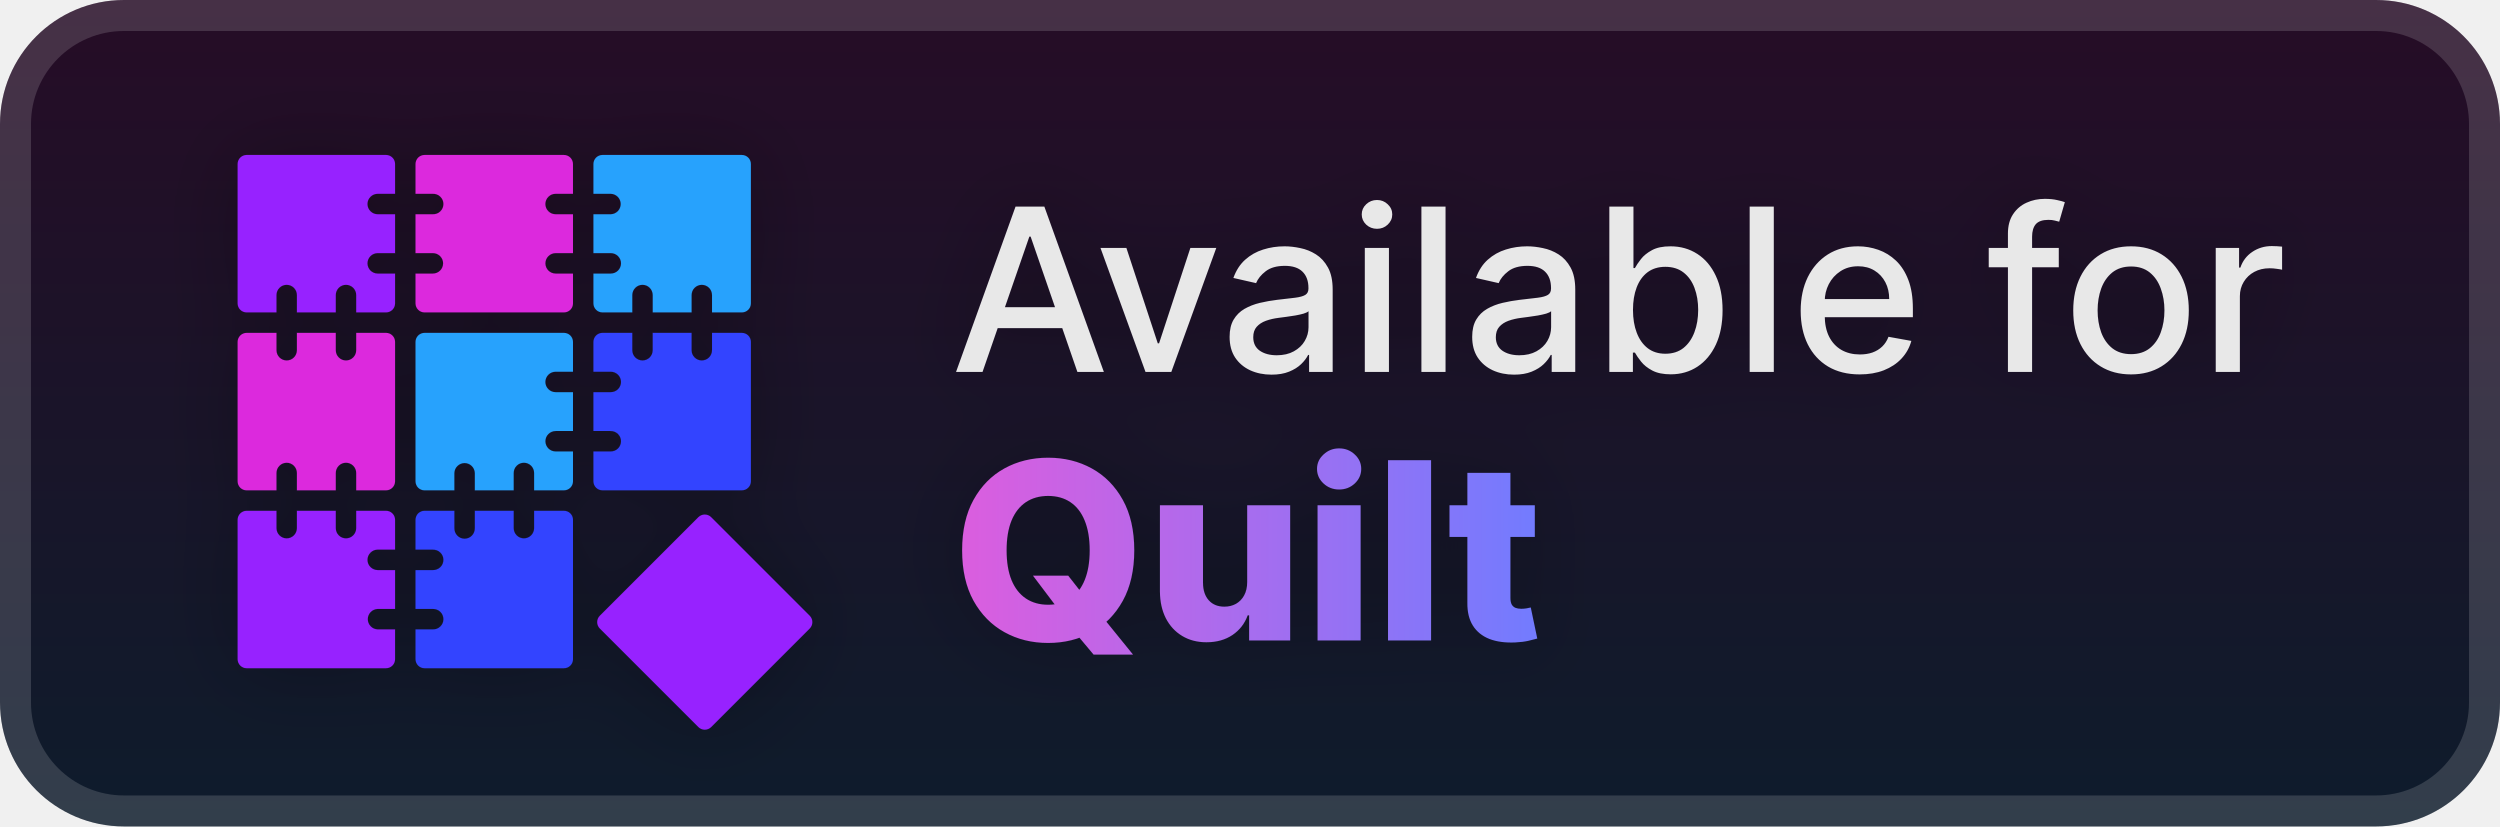
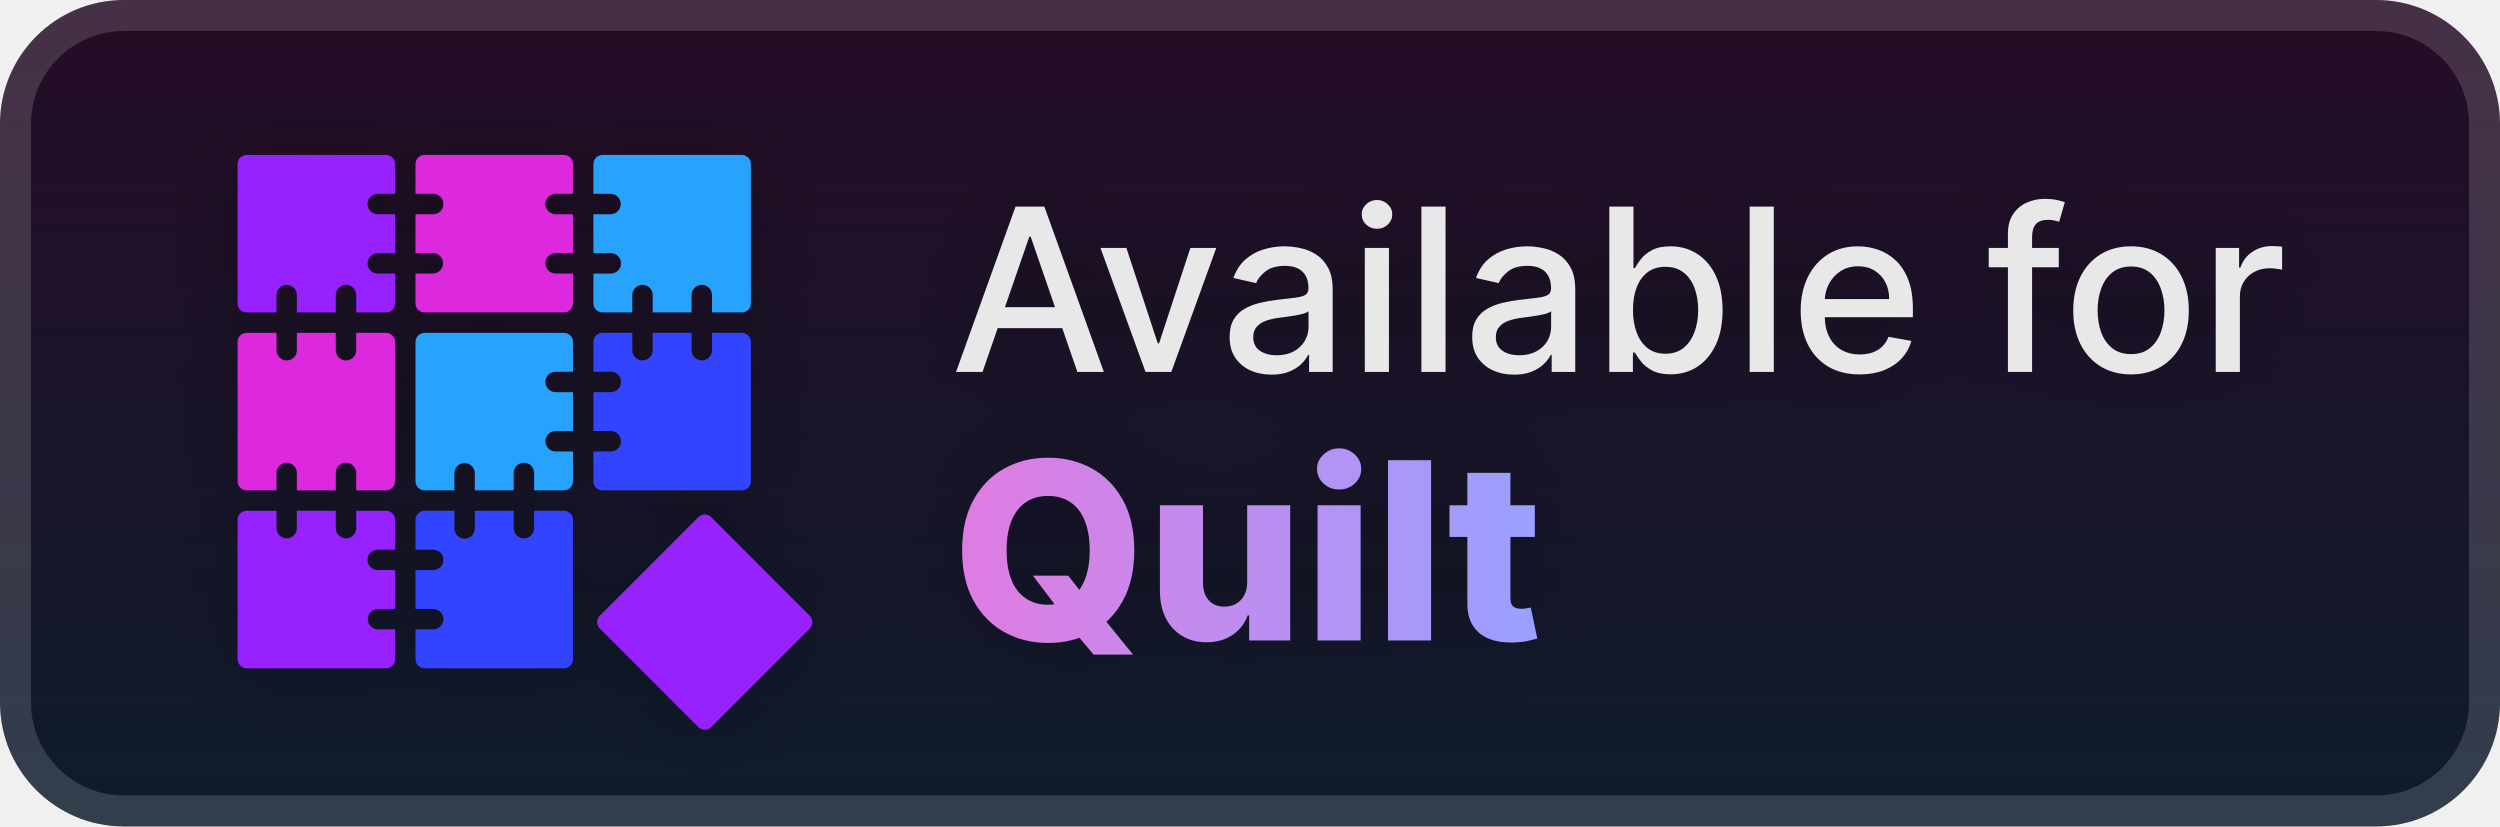
<svg xmlns="http://www.w3.org/2000/svg" width="121" height="40" viewBox="0 0 121 40" fill="none">
  <g clip-path="url(#clip0_5_4906)">
-     <rect y="-6.10352e-05" width="121" height="40" rx="6" fill="url(#paint0_linear_5_4906)" />
+     <rect y="-0" width="121" height="40" rx="6" fill="url(#paint0_linear_5_4906)" />
    <g filter="url(#filter0_d_5_4906)">
-       <path d="M17.785 9.875C17.785 10.007 17.837 10.132 17.93 10.225C18.023 10.318 18.149 10.37 18.28 10.37H19.121V12.251H18.28C18.149 12.251 18.023 12.303 17.93 12.396C17.837 12.489 17.785 12.614 17.785 12.746C17.785 12.877 17.837 13.003 17.93 13.096C18.023 13.188 18.149 13.241 18.28 13.241H19.121V14.683C19.121 14.799 19.075 14.911 18.993 14.993C18.911 15.075 18.799 15.121 18.683 15.121H17.241V14.28C17.241 14.149 17.188 14.023 17.096 13.93C17.003 13.837 16.877 13.785 16.746 13.785C16.614 13.785 16.489 13.837 16.396 13.93C16.303 14.023 16.251 14.149 16.251 14.28V15.121H14.37V14.28C14.37 14.149 14.318 14.023 14.225 13.93C14.133 13.837 14.007 13.785 13.876 13.785C13.744 13.785 13.618 13.837 13.526 13.93C13.433 14.023 13.381 14.149 13.381 14.28V15.121H11.938C11.822 15.121 11.711 15.075 11.629 14.993C11.546 14.911 11.5 14.799 11.5 14.683V7.938C11.5 7.822 11.546 7.711 11.628 7.628C11.711 7.546 11.822 7.5 11.938 7.5H18.683C18.74 7.5 18.797 7.511 18.851 7.533C18.904 7.555 18.952 7.587 18.993 7.628C19.034 7.669 19.066 7.717 19.088 7.77C19.11 7.824 19.121 7.881 19.121 7.938V9.38H18.28C18.148 9.38 18.023 9.433 17.93 9.525C17.837 9.618 17.785 9.744 17.785 9.875V9.875Z" fill="#9722FF" />
-       <path d="M26.395 9.875C26.395 10.007 26.447 10.133 26.54 10.225C26.633 10.318 26.758 10.37 26.89 10.37H27.733V12.251H26.892C26.761 12.251 26.635 12.303 26.542 12.396C26.449 12.489 26.397 12.614 26.397 12.746C26.397 12.877 26.449 13.003 26.542 13.096C26.635 13.188 26.761 13.241 26.892 13.241H27.733V14.683C27.733 14.799 27.687 14.911 27.605 14.993C27.523 15.075 27.411 15.121 27.295 15.121H20.55C20.433 15.121 20.322 15.075 20.24 14.993C20.157 14.911 20.111 14.799 20.111 14.683V13.241H20.952C21.083 13.241 21.209 13.188 21.302 13.096C21.395 13.003 21.447 12.877 21.447 12.746C21.447 12.614 21.395 12.489 21.302 12.396C21.209 12.303 21.083 12.251 20.952 12.251H20.111V10.37H20.952C21.018 10.372 21.084 10.361 21.146 10.337C21.208 10.313 21.265 10.277 21.312 10.231C21.36 10.185 21.398 10.129 21.424 10.068C21.45 10.007 21.463 9.942 21.463 9.875C21.463 9.809 21.45 9.743 21.424 9.682C21.398 9.621 21.36 9.566 21.312 9.52C21.265 9.473 21.208 9.437 21.146 9.413C21.084 9.389 21.018 9.378 20.952 9.38H20.111V7.938C20.111 7.881 20.122 7.824 20.145 7.77C20.166 7.717 20.199 7.669 20.239 7.628C20.28 7.587 20.329 7.555 20.382 7.533C20.435 7.511 20.492 7.5 20.55 7.5H27.294C27.41 7.5 27.522 7.546 27.604 7.628C27.686 7.711 27.732 7.822 27.732 7.938V9.38H26.891C26.826 9.38 26.761 9.393 26.701 9.417C26.641 9.442 26.586 9.479 26.54 9.525C26.494 9.571 26.457 9.625 26.433 9.686C26.408 9.746 26.395 9.81 26.395 9.875V9.875Z" fill="#DC29DD" />
-       <path d="M36.343 7.938V14.683C36.343 14.799 36.297 14.911 36.215 14.993C36.133 15.075 36.021 15.121 35.905 15.121H34.462V14.28C34.462 14.149 34.41 14.023 34.318 13.93C34.225 13.837 34.099 13.785 33.968 13.785C33.837 13.785 33.711 13.837 33.618 13.93C33.525 14.023 33.473 14.149 33.473 14.28V15.121H31.592V14.28C31.592 14.149 31.54 14.023 31.447 13.93C31.355 13.837 31.229 13.785 31.098 13.785C30.966 13.785 30.84 13.837 30.748 13.93C30.655 14.023 30.603 14.149 30.603 14.28V15.121H29.16C29.044 15.121 28.933 15.075 28.851 14.993C28.768 14.911 28.722 14.799 28.722 14.683V13.241H29.563C29.695 13.241 29.82 13.188 29.913 13.096C30.006 13.003 30.058 12.877 30.058 12.746C30.058 12.614 30.006 12.489 29.913 12.396C29.82 12.303 29.695 12.251 29.563 12.251H28.722V10.37H29.563C29.692 10.366 29.814 10.312 29.904 10.22C29.993 10.127 30.043 10.004 30.043 9.875C30.043 9.746 29.993 9.623 29.904 9.53C29.814 9.438 29.692 9.384 29.563 9.38H28.722V7.938C28.722 7.822 28.768 7.711 28.85 7.628C28.933 7.546 29.044 7.5 29.16 7.5H35.905C35.962 7.5 36.02 7.511 36.073 7.533C36.126 7.555 36.174 7.587 36.215 7.628C36.256 7.669 36.288 7.717 36.31 7.77C36.332 7.824 36.343 7.881 36.343 7.938Z" fill="#27A2FD" />
-       <path d="M19.121 16.549V23.294C19.121 23.351 19.11 23.408 19.088 23.462C19.066 23.515 19.034 23.563 18.993 23.604C18.952 23.645 18.904 23.677 18.851 23.699C18.797 23.721 18.74 23.732 18.683 23.732H17.241V22.891C17.241 22.759 17.188 22.634 17.096 22.541C17.003 22.448 16.877 22.396 16.746 22.396C16.614 22.396 16.489 22.448 16.396 22.541C16.303 22.634 16.251 22.759 16.251 22.891V23.733H14.37V22.892C14.37 22.761 14.318 22.635 14.225 22.542C14.133 22.449 14.007 22.397 13.876 22.397C13.744 22.397 13.618 22.449 13.526 22.542C13.433 22.635 13.381 22.761 13.381 22.892V23.733H11.938C11.822 23.733 11.711 23.687 11.628 23.605C11.546 23.523 11.5 23.411 11.5 23.295V16.549C11.5 16.433 11.546 16.322 11.629 16.239C11.711 16.157 11.822 16.111 11.938 16.111H13.381V16.952C13.381 17.084 13.433 17.209 13.526 17.302C13.618 17.395 13.744 17.447 13.876 17.447C14.007 17.447 14.133 17.395 14.225 17.302C14.318 17.209 14.37 17.084 14.37 16.952V16.111H16.251V16.952C16.251 17.084 16.303 17.209 16.396 17.302C16.489 17.395 16.614 17.447 16.746 17.447C16.877 17.447 17.003 17.395 17.096 17.302C17.188 17.209 17.241 17.084 17.241 16.952V16.111H18.683C18.74 16.111 18.797 16.122 18.851 16.144C18.904 16.166 18.952 16.198 18.993 16.239C19.034 16.28 19.066 16.328 19.088 16.381C19.11 16.435 19.121 16.492 19.121 16.549V16.549Z" fill="#DC29DD" />
-       <path d="M26.395 18.486C26.395 18.618 26.447 18.743 26.54 18.836C26.633 18.929 26.758 18.981 26.89 18.981H27.733V20.862H26.892C26.761 20.862 26.635 20.914 26.542 21.007C26.449 21.099 26.397 21.225 26.397 21.357C26.397 21.488 26.449 21.614 26.542 21.706C26.635 21.799 26.761 21.851 26.892 21.851H27.733V23.294C27.733 23.41 27.687 23.521 27.605 23.604C27.523 23.686 27.411 23.732 27.295 23.732H25.852V22.891C25.852 22.759 25.8 22.634 25.707 22.541C25.614 22.448 25.488 22.396 25.357 22.396C25.226 22.396 25.1 22.448 25.007 22.541C24.914 22.634 24.862 22.759 24.862 22.891V23.733H22.982V22.892C22.977 22.763 22.924 22.641 22.831 22.552C22.739 22.462 22.615 22.412 22.486 22.412C22.358 22.412 22.234 22.462 22.142 22.552C22.049 22.641 21.995 22.763 21.991 22.892V23.733H20.55C20.492 23.733 20.435 23.722 20.382 23.7C20.329 23.678 20.28 23.645 20.239 23.605C20.199 23.564 20.166 23.516 20.145 23.462C20.122 23.409 20.111 23.352 20.111 23.295V16.549C20.111 16.433 20.157 16.322 20.24 16.239C20.322 16.157 20.433 16.111 20.55 16.111H27.294C27.41 16.111 27.522 16.157 27.604 16.239C27.686 16.322 27.732 16.433 27.733 16.549V17.991H26.891C26.826 17.991 26.762 18.004 26.701 18.029C26.641 18.054 26.586 18.09 26.54 18.136C26.494 18.182 26.458 18.236 26.433 18.297C26.408 18.357 26.395 18.421 26.395 18.486V18.486Z" fill="#27A2FD" />
-       <path d="M36.343 16.549V23.294C36.343 23.351 36.332 23.408 36.31 23.462C36.288 23.515 36.256 23.563 36.215 23.604C36.174 23.645 36.126 23.677 36.073 23.699C36.02 23.721 35.962 23.732 35.905 23.732H29.16C29.044 23.732 28.933 23.686 28.85 23.604C28.768 23.521 28.722 23.41 28.722 23.294V21.851H29.563C29.695 21.851 29.82 21.799 29.913 21.706C30.006 21.614 30.058 21.488 30.058 21.357C30.058 21.225 30.006 21.099 29.913 21.007C29.82 20.914 29.695 20.862 29.563 20.862H28.722V18.981H29.563C29.695 18.981 29.82 18.929 29.913 18.836C30.006 18.743 30.058 18.618 30.058 18.486C30.058 18.355 30.006 18.229 29.913 18.137C29.82 18.044 29.695 17.991 29.563 17.991H28.722V16.549C28.722 16.433 28.768 16.322 28.851 16.239C28.933 16.157 29.044 16.111 29.16 16.111H30.602V16.952C30.602 17.084 30.654 17.209 30.747 17.302C30.84 17.395 30.965 17.447 31.097 17.447C31.228 17.447 31.354 17.395 31.446 17.302C31.539 17.209 31.591 17.084 31.591 16.952V16.111H33.472V16.952C33.472 17.084 33.524 17.209 33.617 17.302C33.71 17.395 33.836 17.447 33.967 17.447C34.098 17.447 34.224 17.395 34.317 17.302C34.41 17.209 34.462 17.084 34.462 16.952V16.111H35.904C35.962 16.111 36.019 16.122 36.072 16.144C36.125 16.166 36.174 16.198 36.215 16.239C36.255 16.28 36.288 16.328 36.31 16.381C36.332 16.434 36.343 16.492 36.343 16.549Z" fill="#3344FF" />
-       <path d="M17.785 27.098C17.785 27.229 17.837 27.355 17.93 27.447C18.023 27.54 18.149 27.592 18.28 27.593H19.121V29.473H18.28C18.151 29.477 18.029 29.531 17.94 29.623C17.85 29.715 17.8 29.839 17.8 29.968C17.8 30.096 17.85 30.22 17.94 30.312C18.029 30.405 18.151 30.459 18.28 30.463H19.121V31.905C19.121 32.021 19.075 32.133 18.993 32.215C18.911 32.297 18.799 32.343 18.683 32.343H11.938C11.822 32.343 11.711 32.297 11.629 32.215C11.546 32.133 11.5 32.021 11.5 31.905V25.161C11.5 25.044 11.546 24.933 11.628 24.851C11.711 24.768 11.822 24.722 11.938 24.722H13.381V25.563C13.381 25.694 13.433 25.82 13.526 25.913C13.618 26.006 13.744 26.058 13.876 26.058C14.007 26.058 14.133 26.006 14.225 25.913C14.318 25.82 14.37 25.694 14.37 25.563V24.722H16.251V25.563C16.251 25.694 16.303 25.82 16.396 25.913C16.489 26.006 16.614 26.058 16.746 26.058C16.877 26.058 17.003 26.006 17.096 25.913C17.188 25.82 17.241 25.694 17.241 25.563V24.722H18.683C18.74 24.722 18.797 24.733 18.851 24.755C18.904 24.777 18.952 24.81 18.993 24.85C19.034 24.891 19.066 24.939 19.088 24.993C19.11 25.046 19.121 25.103 19.121 25.161V26.601H18.28C18.215 26.602 18.15 26.614 18.09 26.639C18.03 26.664 17.976 26.701 17.93 26.747C17.884 26.793 17.847 26.848 17.822 26.908C17.798 26.968 17.785 27.033 17.785 27.098Z" fill="#9722FF" />
-       <path d="M27.733 25.161V31.905C27.733 32.021 27.687 32.133 27.605 32.215C27.523 32.297 27.411 32.343 27.295 32.343H20.55C20.433 32.343 20.322 32.297 20.24 32.215C20.157 32.133 20.111 32.021 20.111 31.905V30.463H20.952C21.018 30.465 21.084 30.453 21.146 30.43C21.208 30.406 21.265 30.369 21.312 30.323C21.36 30.277 21.398 30.222 21.424 30.161C21.45 30.1 21.463 30.034 21.463 29.968C21.463 29.901 21.45 29.836 21.424 29.775C21.398 29.713 21.36 29.658 21.312 29.612C21.265 29.566 21.208 29.53 21.146 29.506C21.084 29.482 21.018 29.471 20.952 29.473H20.111V27.593H20.952C21.018 27.595 21.084 27.583 21.146 27.559C21.208 27.535 21.265 27.499 21.312 27.453C21.36 27.407 21.398 27.352 21.424 27.291C21.45 27.229 21.463 27.164 21.463 27.097C21.463 27.031 21.45 26.965 21.424 26.904C21.398 26.843 21.36 26.788 21.312 26.742C21.265 26.696 21.208 26.66 21.146 26.636C21.084 26.612 21.018 26.6 20.952 26.602H20.111V25.161C20.111 25.103 20.122 25.046 20.145 24.993C20.166 24.939 20.199 24.891 20.239 24.85C20.28 24.81 20.329 24.777 20.382 24.755C20.435 24.733 20.492 24.722 20.55 24.722H21.991V25.563C21.989 25.629 22.001 25.695 22.025 25.757C22.049 25.819 22.085 25.876 22.131 25.923C22.177 25.971 22.232 26.009 22.293 26.035C22.355 26.06 22.42 26.074 22.486 26.074C22.553 26.074 22.619 26.06 22.68 26.035C22.741 26.009 22.796 25.971 22.842 25.923C22.888 25.876 22.924 25.819 22.948 25.757C22.972 25.695 22.984 25.629 22.982 25.563V24.722H24.862V25.563C24.862 25.628 24.875 25.692 24.9 25.752C24.925 25.812 24.961 25.867 25.007 25.913C25.053 25.959 25.108 25.995 25.168 26.02C25.228 26.045 25.292 26.058 25.357 26.058C25.422 26.058 25.486 26.045 25.546 26.02C25.606 25.995 25.661 25.959 25.707 25.913C25.753 25.867 25.789 25.812 25.814 25.752C25.839 25.692 25.852 25.628 25.852 25.563V24.722H27.294C27.352 24.722 27.409 24.733 27.462 24.755C27.515 24.777 27.564 24.809 27.605 24.85C27.645 24.891 27.678 24.939 27.7 24.993C27.722 25.046 27.733 25.103 27.733 25.161V25.161Z" fill="#3344FF" />
+       <path d="M17.785 9.875C17.785 10.007 17.837 10.132 17.93 10.225C18.023 10.318 18.149 10.37 18.28 10.37H19.121V12.251H18.28C18.149 12.251 18.023 12.303 17.93 12.396C17.837 12.489 17.785 12.614 17.785 12.746C17.785 12.877 17.837 13.003 17.93 13.095C18.023 13.188 18.149 13.241 18.28 13.241H19.121V14.683C19.121 14.799 19.075 14.911 18.993 14.993C18.911 15.075 18.799 15.121 18.683 15.121H17.241V14.28C17.241 14.149 17.188 14.023 17.096 13.93C17.003 13.837 16.877 13.785 16.746 13.785C16.614 13.785 16.489 13.837 16.396 13.93C16.303 14.023 16.251 14.149 16.251 14.28V15.121H14.37V14.28C14.37 14.149 14.318 14.023 14.225 13.93C14.133 13.837 14.007 13.785 13.876 13.785C13.744 13.785 13.618 13.837 13.526 13.93C13.433 14.023 13.381 14.149 13.381 14.28V15.121H11.938C11.822 15.121 11.711 15.075 11.629 14.993C11.546 14.91 11.5 14.799 11.5 14.683V7.938C11.5 7.822 11.546 7.71 11.628 7.628C11.711 7.546 11.822 7.5 11.938 7.5H18.683C18.74 7.5 18.797 7.511 18.851 7.533C18.904 7.555 18.952 7.587 18.993 7.628C19.034 7.669 19.066 7.717 19.088 7.77C19.11 7.824 19.121 7.881 19.121 7.938V9.38H18.28C18.148 9.38 18.023 9.432 17.93 9.525C17.837 9.618 17.785 9.744 17.785 9.875V9.875Z" fill="#9722FF" />
+       <path d="M26.395 9.875C26.395 10.007 26.447 10.133 26.54 10.225C26.633 10.318 26.758 10.37 26.89 10.37H27.733V12.251H26.892C26.761 12.251 26.635 12.303 26.542 12.396C26.449 12.489 26.397 12.614 26.397 12.746C26.397 12.877 26.449 13.003 26.542 13.095C26.635 13.188 26.761 13.241 26.892 13.241H27.733V14.683C27.733 14.799 27.687 14.91 27.605 14.993C27.523 15.075 27.411 15.121 27.295 15.121H20.55C20.433 15.121 20.322 15.075 20.24 14.993C20.157 14.911 20.111 14.799 20.111 14.683V13.241H20.952C21.083 13.241 21.209 13.188 21.302 13.095C21.395 13.003 21.447 12.877 21.447 12.746C21.447 12.614 21.395 12.489 21.302 12.396C21.209 12.303 21.083 12.251 20.952 12.251H20.111V10.37H20.952C21.018 10.372 21.084 10.361 21.146 10.337C21.208 10.313 21.265 10.277 21.312 10.231C21.36 10.185 21.398 10.129 21.424 10.068C21.45 10.007 21.463 9.941 21.463 9.875C21.463 9.809 21.45 9.743 21.424 9.682C21.398 9.621 21.36 9.566 21.312 9.52C21.265 9.473 21.208 9.437 21.146 9.413C21.084 9.389 21.018 9.378 20.952 9.38H20.111V7.938C20.111 7.881 20.122 7.824 20.145 7.77C20.166 7.717 20.199 7.669 20.239 7.628C20.28 7.587 20.329 7.555 20.382 7.533C20.435 7.511 20.492 7.5 20.55 7.5H27.294C27.41 7.5 27.522 7.546 27.604 7.628C27.686 7.71 27.732 7.822 27.732 7.938V9.38H26.891C26.826 9.38 26.761 9.393 26.701 9.417C26.641 9.442 26.586 9.479 26.54 9.525C26.494 9.571 26.457 9.625 26.433 9.686C26.408 9.746 26.395 9.81 26.395 9.875V9.875Z" fill="#DC29DD" />
+       <path d="M36.343 7.938V14.683C36.343 14.799 36.297 14.911 36.215 14.993C36.133 15.075 36.021 15.121 35.905 15.121H34.462V14.28C34.462 14.149 34.41 14.023 34.318 13.93C34.225 13.837 34.099 13.785 33.968 13.785C33.837 13.785 33.711 13.837 33.618 13.93C33.525 14.023 33.473 14.149 33.473 14.28V15.121H31.592V14.28C31.592 14.149 31.54 14.023 31.447 13.93C31.355 13.837 31.229 13.785 31.098 13.785C30.966 13.785 30.84 13.837 30.748 13.93C30.655 14.023 30.603 14.149 30.603 14.28V15.121H29.16C29.044 15.121 28.933 15.075 28.851 14.993C28.768 14.91 28.722 14.799 28.722 14.683V13.241H29.563C29.695 13.241 29.82 13.188 29.913 13.095C30.006 13.003 30.058 12.877 30.058 12.746C30.058 12.614 30.006 12.489 29.913 12.396C29.82 12.303 29.695 12.251 29.563 12.251H28.722V10.37H29.563C29.692 10.366 29.814 10.312 29.904 10.22C29.993 10.127 30.043 10.004 30.043 9.875C30.043 9.746 29.993 9.623 29.904 9.53C29.814 9.438 29.692 9.384 29.563 9.38H28.722V7.938C28.722 7.822 28.768 7.71 28.85 7.628C28.933 7.546 29.044 7.5 29.16 7.5H35.905C35.962 7.5 36.02 7.511 36.073 7.533C36.126 7.555 36.174 7.587 36.215 7.628C36.256 7.669 36.288 7.717 36.31 7.77C36.332 7.824 36.343 7.881 36.343 7.938Z" fill="#27A2FD" />
+       <path d="M19.121 16.549V23.294C19.121 23.351 19.11 23.408 19.088 23.461C19.066 23.515 19.034 23.563 18.993 23.604C18.952 23.645 18.904 23.677 18.851 23.699C18.797 23.721 18.74 23.732 18.683 23.732H17.241V22.891C17.241 22.759 17.188 22.634 17.096 22.541C17.003 22.448 16.877 22.396 16.746 22.396C16.614 22.396 16.489 22.448 16.396 22.541C16.303 22.634 16.251 22.759 16.251 22.891V23.733H14.37V22.892C14.37 22.76 14.318 22.634 14.225 22.542C14.133 22.449 14.007 22.397 13.876 22.397C13.744 22.397 13.618 22.449 13.526 22.542C13.433 22.634 13.381 22.76 13.381 22.892V23.733H11.938C11.822 23.733 11.711 23.687 11.628 23.605C11.546 23.522 11.5 23.411 11.5 23.295V16.549C11.5 16.433 11.546 16.321 11.629 16.239C11.711 16.157 11.822 16.111 11.938 16.111H13.381V16.952C13.381 17.083 13.433 17.209 13.526 17.302C13.618 17.395 13.744 17.447 13.876 17.447C14.007 17.447 14.133 17.395 14.225 17.302C14.318 17.209 14.37 17.083 14.37 16.952V16.111H16.251V16.952C16.251 17.083 16.303 17.209 16.396 17.302C16.489 17.395 16.614 17.447 16.746 17.447C16.877 17.447 17.003 17.395 17.096 17.302C17.188 17.209 17.241 17.083 17.241 16.952V16.111H18.683C18.74 16.111 18.797 16.122 18.851 16.144C18.904 16.166 18.952 16.198 18.993 16.239C19.034 16.28 19.066 16.328 19.088 16.381C19.11 16.434 19.121 16.491 19.121 16.549V16.549Z" fill="#DC29DD" />
+       <path d="M26.395 18.486C26.395 18.617 26.447 18.743 26.54 18.836C26.633 18.929 26.758 18.981 26.89 18.981H27.733V20.862H26.892C26.761 20.862 26.635 20.914 26.542 21.007C26.449 21.099 26.397 21.225 26.397 21.357C26.397 21.488 26.449 21.614 26.542 21.706C26.635 21.799 26.761 21.851 26.892 21.851H27.733V23.294C27.733 23.41 27.687 23.521 27.605 23.604C27.523 23.686 27.411 23.732 27.295 23.732H25.852V22.891C25.852 22.759 25.8 22.634 25.707 22.541C25.614 22.448 25.488 22.396 25.357 22.396C25.226 22.396 25.1 22.448 25.007 22.541C24.914 22.634 24.862 22.759 24.862 22.891V23.733H22.982V22.892C22.977 22.763 22.924 22.641 22.831 22.551C22.739 22.462 22.615 22.412 22.486 22.412C22.358 22.412 22.234 22.462 22.142 22.551C22.049 22.641 21.995 22.763 21.991 22.892V23.733H20.55C20.492 23.733 20.435 23.722 20.382 23.7C20.329 23.678 20.28 23.645 20.239 23.605C20.199 23.564 20.166 23.516 20.145 23.462C20.122 23.409 20.111 23.352 20.111 23.295V16.549C20.111 16.433 20.157 16.321 20.24 16.239C20.322 16.157 20.433 16.111 20.55 16.111H27.294C27.41 16.111 27.522 16.157 27.604 16.239C27.686 16.321 27.732 16.433 27.733 16.549V17.991H26.891C26.826 17.991 26.762 18.004 26.701 18.029C26.641 18.053 26.586 18.09 26.54 18.136C26.494 18.182 26.458 18.236 26.433 18.297C26.408 18.357 26.395 18.421 26.395 18.486V18.486Z" fill="#27A2FD" />
+       <path d="M36.343 16.549V23.294C36.343 23.351 36.332 23.408 36.31 23.461C36.288 23.515 36.256 23.563 36.215 23.604C36.174 23.645 36.126 23.677 36.073 23.699C36.02 23.721 35.962 23.732 35.905 23.732H29.16C29.044 23.732 28.933 23.686 28.85 23.604C28.768 23.521 28.722 23.41 28.722 23.294V21.851H29.563C29.695 21.851 29.82 21.799 29.913 21.706C30.006 21.614 30.058 21.488 30.058 21.357C30.058 21.225 30.006 21.099 29.913 21.007C29.82 20.914 29.695 20.862 29.563 20.862H28.722V18.981H29.563C29.695 18.981 29.82 18.929 29.913 18.836C30.006 18.743 30.058 18.617 30.058 18.486C30.058 18.355 30.006 18.229 29.913 18.136C29.82 18.044 29.695 17.991 29.563 17.991H28.722V16.549C28.722 16.433 28.768 16.321 28.851 16.239C28.933 16.157 29.044 16.111 29.16 16.111H30.602V16.952C30.602 17.083 30.654 17.209 30.747 17.302C30.84 17.395 30.965 17.447 31.097 17.447C31.228 17.447 31.354 17.395 31.446 17.302C31.539 17.209 31.591 17.083 31.591 16.952V16.111H33.472V16.952C33.472 17.083 33.524 17.209 33.617 17.302C33.71 17.395 33.836 17.447 33.967 17.447C34.098 17.447 34.224 17.395 34.317 17.302C34.41 17.209 34.462 17.083 34.462 16.952V16.111H35.904C35.962 16.111 36.019 16.122 36.072 16.144C36.125 16.166 36.174 16.198 36.215 16.239C36.255 16.279 36.288 16.328 36.31 16.381C36.332 16.434 36.343 16.491 36.343 16.549Z" fill="#3344FF" />
+       <path d="M17.785 27.098C17.785 27.229 17.837 27.355 17.93 27.447C18.023 27.54 18.149 27.592 18.28 27.592H19.121V29.473H18.28C18.151 29.477 18.029 29.53 17.94 29.623C17.85 29.715 17.8 29.839 17.8 29.968C17.8 30.096 17.85 30.22 17.94 30.312C18.029 30.405 18.151 30.459 18.28 30.463H19.121V31.905C19.121 32.021 19.075 32.133 18.993 32.215C18.911 32.297 18.799 32.343 18.683 32.343H11.938C11.822 32.343 11.711 32.297 11.629 32.215C11.546 32.133 11.5 32.021 11.5 31.905V25.16C11.5 25.044 11.546 24.933 11.628 24.85C11.711 24.768 11.822 24.722 11.938 24.722H13.381V25.563C13.381 25.694 13.433 25.82 13.526 25.913C13.618 26.006 13.744 26.058 13.876 26.058C14.007 26.058 14.133 26.006 14.225 25.913C14.318 25.82 14.37 25.694 14.37 25.563V24.722H16.251V25.563C16.251 25.694 16.303 25.82 16.396 25.913C16.489 26.006 16.614 26.058 16.746 26.058C16.877 26.058 17.003 26.006 17.096 25.913C17.188 25.82 17.241 25.694 17.241 25.563V24.722H18.683C18.74 24.722 18.797 24.733 18.851 24.755C18.904 24.777 18.952 24.81 18.993 24.85C19.034 24.891 19.066 24.939 19.088 24.993C19.11 25.046 19.121 25.103 19.121 25.16V26.601H18.28C18.215 26.601 18.15 26.614 18.09 26.639C18.03 26.664 17.976 26.701 17.93 26.747C17.884 26.793 17.847 26.848 17.822 26.908C17.798 26.968 17.785 27.032 17.785 27.098Z" fill="#9722FF" />
+       <path d="M27.733 25.16V31.905C27.733 32.021 27.687 32.133 27.605 32.215C27.523 32.297 27.411 32.343 27.295 32.343H20.55C20.433 32.343 20.322 32.297 20.24 32.215C20.157 32.133 20.111 32.021 20.111 31.905V30.463H20.952C21.018 30.465 21.084 30.453 21.146 30.43C21.208 30.405 21.265 30.369 21.312 30.323C21.36 30.277 21.398 30.222 21.424 30.161C21.45 30.1 21.463 30.034 21.463 29.968C21.463 29.901 21.45 29.836 21.424 29.774C21.398 29.713 21.36 29.658 21.312 29.612C21.265 29.566 21.208 29.53 21.146 29.506C21.084 29.482 21.018 29.471 20.952 29.473H20.111V27.592H20.952C21.018 27.594 21.084 27.583 21.146 27.559C21.208 27.535 21.265 27.499 21.312 27.453C21.36 27.407 21.398 27.352 21.424 27.29C21.45 27.229 21.463 27.164 21.463 27.097C21.463 27.031 21.45 26.965 21.424 26.904C21.398 26.843 21.36 26.788 21.312 26.742C21.265 26.695 21.208 26.659 21.146 26.635C21.084 26.611 21.018 26.6 20.952 26.602H20.111V25.16C20.111 25.103 20.122 25.046 20.145 24.993C20.166 24.939 20.199 24.891 20.239 24.85C20.28 24.81 20.329 24.777 20.382 24.755C20.435 24.733 20.492 24.722 20.55 24.722H21.991V25.563C21.989 25.629 22.001 25.695 22.025 25.757C22.049 25.819 22.085 25.875 22.131 25.923C22.177 25.971 22.232 26.009 22.293 26.034C22.355 26.06 22.42 26.074 22.486 26.074C22.553 26.074 22.619 26.06 22.68 26.034C22.741 26.009 22.796 25.971 22.842 25.923C22.888 25.875 22.924 25.819 22.948 25.757C22.972 25.695 22.984 25.629 22.982 25.563V24.722H24.862V25.563C24.862 25.628 24.875 25.692 24.9 25.752C24.925 25.812 24.961 25.867 25.007 25.913C25.053 25.959 25.108 25.995 25.168 26.02C25.228 26.045 25.292 26.058 25.357 26.058C25.422 26.058 25.486 26.045 25.546 26.02C25.606 25.995 25.661 25.959 25.707 25.913C25.753 25.867 25.789 25.812 25.814 25.752C25.839 25.692 25.852 25.628 25.852 25.563V24.722H27.294C27.352 24.722 27.409 24.733 27.462 24.755C27.515 24.777 27.564 24.809 27.605 24.85C27.645 24.891 27.678 24.939 27.7 24.992C27.722 25.046 27.733 25.103 27.733 25.16V25.16Z" fill="#3344FF" />
      <path d="M33.801 25.032L29.032 29.801C28.861 29.972 28.861 30.25 29.032 30.421L33.801 35.19C33.972 35.361 34.25 35.361 34.421 35.19L39.19 30.421C39.361 30.25 39.361 29.972 39.19 29.801L34.421 25.032C34.25 24.861 33.972 24.861 33.801 25.032Z" fill="#9722FF" />
    </g>
    <g filter="url(#filter1_d_5_4906)">
-       <path d="M47.555 18H46.273L49.152 10H50.547L53.426 18H52.145L49.883 11.453H49.82L47.555 18ZM47.77 14.867H51.926V15.883H47.77V14.867ZM58.868 12L56.692 18H55.442L53.263 12H54.517L56.036 16.617H56.099L57.614 12H58.868ZM61.54 18.133C61.16 18.133 60.816 18.062 60.509 17.922C60.202 17.779 59.958 17.572 59.778 17.301C59.601 17.03 59.513 16.698 59.513 16.305C59.513 15.966 59.578 15.687 59.708 15.469C59.838 15.25 60.014 15.077 60.235 14.949C60.457 14.822 60.704 14.725 60.977 14.66C61.251 14.595 61.53 14.546 61.813 14.512C62.173 14.47 62.465 14.436 62.688 14.41C62.912 14.381 63.075 14.336 63.177 14.273C63.278 14.211 63.329 14.109 63.329 13.969V13.941C63.329 13.6 63.233 13.336 63.04 13.148C62.85 12.961 62.566 12.867 62.188 12.867C61.795 12.867 61.485 12.954 61.259 13.129C61.035 13.301 60.88 13.492 60.794 13.703L59.696 13.453C59.827 13.088 60.017 12.794 60.267 12.57C60.519 12.344 60.81 12.18 61.138 12.078C61.466 11.974 61.811 11.922 62.173 11.922C62.412 11.922 62.666 11.95 62.935 12.008C63.205 12.062 63.458 12.164 63.692 12.312C63.929 12.461 64.123 12.673 64.274 12.949C64.425 13.223 64.501 13.578 64.501 14.016V18H63.36V17.18H63.313C63.238 17.331 63.125 17.479 62.974 17.625C62.823 17.771 62.629 17.892 62.392 17.988C62.155 18.085 61.871 18.133 61.54 18.133ZM61.794 17.195C62.117 17.195 62.393 17.131 62.622 17.004C62.854 16.876 63.03 16.71 63.149 16.504C63.272 16.296 63.333 16.073 63.333 15.836V15.062C63.291 15.104 63.211 15.143 63.091 15.18C62.974 15.213 62.84 15.243 62.688 15.27C62.537 15.293 62.39 15.315 62.247 15.336C62.104 15.354 61.984 15.37 61.888 15.383C61.661 15.411 61.454 15.46 61.267 15.527C61.082 15.595 60.933 15.693 60.821 15.82C60.712 15.945 60.657 16.112 60.657 16.32C60.657 16.609 60.764 16.828 60.977 16.977C61.191 17.122 61.463 17.195 61.794 17.195ZM66.057 18V12H67.225V18H66.057ZM66.647 11.074C66.443 11.074 66.269 11.006 66.123 10.871C65.98 10.733 65.908 10.569 65.908 10.379C65.908 10.186 65.98 10.022 66.123 9.887C66.269 9.749 66.443 9.68 66.647 9.68C66.85 9.68 67.023 9.749 67.166 9.887C67.312 10.022 67.385 10.186 67.385 10.379C67.385 10.569 67.312 10.733 67.166 10.871C67.023 11.006 66.85 11.074 66.647 11.074ZM69.964 10V18H68.796V10H69.964ZM73.281 18.133C72.901 18.133 72.557 18.062 72.25 17.922C71.943 17.779 71.699 17.572 71.519 17.301C71.342 17.03 71.254 16.698 71.254 16.305C71.254 15.966 71.319 15.687 71.449 15.469C71.579 15.25 71.755 15.077 71.977 14.949C72.198 14.822 72.445 14.725 72.719 14.66C72.992 14.595 73.271 14.546 73.555 14.512C73.914 14.47 74.206 14.436 74.43 14.41C74.654 14.381 74.816 14.336 74.918 14.273C75.019 14.211 75.07 14.109 75.07 13.969V13.941C75.07 13.6 74.974 13.336 74.781 13.148C74.591 12.961 74.307 12.867 73.93 12.867C73.536 12.867 73.227 12.954 73 13.129C72.776 13.301 72.621 13.492 72.535 13.703L71.438 13.453C71.568 13.088 71.758 12.794 72.008 12.57C72.26 12.344 72.551 12.18 72.879 12.078C73.207 11.974 73.552 11.922 73.914 11.922C74.154 11.922 74.407 11.95 74.676 12.008C74.947 12.062 75.199 12.164 75.434 12.312C75.671 12.461 75.865 12.673 76.016 12.949C76.167 13.223 76.242 13.578 76.242 14.016V18H75.102V17.18H75.055C74.979 17.331 74.866 17.479 74.715 17.625C74.564 17.771 74.37 17.892 74.133 17.988C73.896 18.085 73.612 18.133 73.281 18.133ZM73.535 17.195C73.858 17.195 74.134 17.131 74.363 17.004C74.595 16.876 74.771 16.71 74.891 16.504C75.013 16.296 75.074 16.073 75.074 15.836V15.062C75.032 15.104 74.952 15.143 74.832 15.18C74.715 15.213 74.581 15.243 74.43 15.27C74.279 15.293 74.132 15.315 73.988 15.336C73.845 15.354 73.725 15.37 73.629 15.383C73.402 15.411 73.195 15.46 73.008 15.527C72.823 15.595 72.674 15.693 72.562 15.82C72.453 15.945 72.398 16.112 72.398 16.32C72.398 16.609 72.505 16.828 72.719 16.977C72.932 17.122 73.204 17.195 73.535 17.195ZM77.892 18V10H79.059V12.973H79.13C79.198 12.848 79.295 12.703 79.423 12.539C79.55 12.375 79.728 12.232 79.954 12.109C80.181 11.984 80.48 11.922 80.853 11.922C81.337 11.922 81.769 12.044 82.149 12.289C82.53 12.534 82.828 12.887 83.044 13.348C83.263 13.809 83.372 14.363 83.372 15.012C83.372 15.66 83.264 16.216 83.048 16.68C82.832 17.141 82.535 17.496 82.157 17.746C81.78 17.993 81.349 18.117 80.864 18.117C80.5 18.117 80.201 18.056 79.97 17.933C79.74 17.811 79.561 17.668 79.431 17.504C79.3 17.34 79.2 17.194 79.13 17.066H79.032V18H77.892ZM79.036 15C79.036 15.422 79.097 15.792 79.22 16.109C79.342 16.427 79.519 16.676 79.751 16.855C79.983 17.032 80.267 17.121 80.603 17.121C80.951 17.121 81.243 17.029 81.478 16.844C81.712 16.656 81.889 16.402 82.009 16.082C82.131 15.762 82.192 15.401 82.192 15C82.192 14.604 82.132 14.249 82.013 13.934C81.895 13.618 81.718 13.37 81.481 13.187C81.247 13.005 80.954 12.914 80.603 12.914C80.264 12.914 79.978 13.001 79.743 13.176C79.511 13.35 79.336 13.594 79.216 13.906C79.096 14.219 79.036 14.583 79.036 15ZM85.852 10V18H84.684V10H85.852ZM90.009 18.121C89.418 18.121 88.909 17.995 88.481 17.742C88.057 17.487 87.729 17.129 87.497 16.668C87.268 16.204 87.153 15.661 87.153 15.039C87.153 14.424 87.268 13.883 87.497 13.414C87.729 12.945 88.052 12.579 88.466 12.316C88.882 12.053 89.369 11.922 89.927 11.922C90.265 11.922 90.593 11.978 90.911 12.09C91.229 12.202 91.514 12.377 91.767 12.617C92.019 12.857 92.218 13.168 92.364 13.551C92.51 13.931 92.583 14.393 92.583 14.937V15.351H87.813V14.476H91.438C91.438 14.169 91.376 13.897 91.251 13.66C91.126 13.421 90.95 13.232 90.724 13.094C90.5 12.956 90.237 12.887 89.934 12.887C89.606 12.887 89.32 12.967 89.075 13.129C88.833 13.288 88.645 13.496 88.513 13.754C88.382 14.009 88.317 14.286 88.317 14.586V15.27C88.317 15.671 88.388 16.012 88.528 16.293C88.671 16.574 88.871 16.789 89.126 16.937C89.381 17.083 89.679 17.156 90.02 17.156C90.242 17.156 90.444 17.125 90.626 17.062C90.808 16.997 90.966 16.901 91.099 16.773C91.231 16.646 91.333 16.488 91.403 16.301L92.509 16.5C92.42 16.826 92.261 17.111 92.032 17.355C91.806 17.598 91.52 17.786 91.177 17.922C90.836 18.055 90.446 18.121 90.009 18.121ZM99.645 12V12.937H96.255V12H99.645ZM97.184 18V11.305C97.184 10.93 97.267 10.618 97.431 10.371C97.595 10.121 97.812 9.935 98.083 9.812C98.354 9.687 98.648 9.625 98.966 9.625C99.2 9.625 99.401 9.644 99.567 9.684C99.734 9.72 99.858 9.754 99.938 9.785L99.665 10.73C99.61 10.715 99.54 10.697 99.454 10.676C99.368 10.652 99.264 10.641 99.142 10.641C98.858 10.641 98.655 10.711 98.532 10.851C98.412 10.992 98.353 11.195 98.353 11.461V18H97.184ZM103.142 18.121C102.579 18.121 102.088 17.992 101.669 17.734C101.25 17.477 100.924 17.116 100.692 16.652C100.461 16.189 100.345 15.647 100.345 15.027C100.345 14.405 100.461 13.861 100.692 13.395C100.924 12.928 101.25 12.566 101.669 12.309C102.088 12.051 102.579 11.922 103.142 11.922C103.704 11.922 104.195 12.051 104.614 12.309C105.033 12.566 105.359 12.928 105.591 13.395C105.823 13.861 105.938 14.405 105.938 15.027C105.938 15.647 105.823 16.189 105.591 16.652C105.359 17.116 105.033 17.477 104.614 17.734C104.195 17.992 103.704 18.121 103.142 18.121ZM103.145 17.141C103.51 17.141 103.812 17.044 104.052 16.852C104.291 16.659 104.468 16.402 104.583 16.082C104.7 15.762 104.759 15.409 104.759 15.023C104.759 14.641 104.7 14.289 104.583 13.969C104.468 13.646 104.291 13.387 104.052 13.191C103.812 12.996 103.51 12.898 103.145 12.898C102.778 12.898 102.474 12.996 102.231 13.191C101.992 13.387 101.813 13.646 101.696 13.969C101.582 14.289 101.524 14.641 101.524 15.023C101.524 15.409 101.582 15.762 101.696 16.082C101.813 16.402 101.992 16.659 102.231 16.852C102.474 17.044 102.778 17.141 103.145 17.141ZM107.242 18V12H108.371V12.953H108.434C108.543 12.63 108.736 12.376 109.012 12.191C109.29 12.004 109.605 11.91 109.957 11.91C110.03 11.91 110.116 11.913 110.215 11.918C110.316 11.923 110.396 11.93 110.453 11.937V13.055C110.406 13.042 110.323 13.027 110.203 13.012C110.083 12.993 109.964 12.984 109.844 12.984C109.568 12.984 109.322 13.043 109.105 13.16C108.892 13.275 108.723 13.435 108.598 13.641C108.473 13.844 108.41 14.075 108.41 14.336V18H107.242Z" fill="#E8E8E8" />
+       <path d="M47.555 18H46.273L49.152 10H50.547L53.426 18H52.145L49.883 11.453H49.82L47.555 18ZM47.77 14.867H51.926V15.883H47.77V14.867ZM58.868 12L56.692 18H55.442L53.263 12H54.517L56.036 16.617H56.099L57.614 12H58.868ZM61.54 18.133C61.16 18.133 60.816 18.062 60.509 17.922C60.202 17.779 59.958 17.572 59.778 17.301C59.601 17.03 59.513 16.698 59.513 16.305C59.513 15.966 59.578 15.687 59.708 15.469C59.838 15.25 60.014 15.077 60.235 14.949C60.457 14.822 60.704 14.725 60.977 14.66C61.251 14.595 61.53 14.545 61.813 14.512C62.173 14.47 62.465 14.436 62.688 14.41C62.912 14.381 63.075 14.336 63.177 14.273C63.278 14.211 63.329 14.109 63.329 13.969V13.941C63.329 13.6 63.233 13.336 63.04 13.148C62.85 12.961 62.566 12.867 62.188 12.867C61.795 12.867 61.485 12.954 61.259 13.129C61.035 13.301 60.88 13.492 60.794 13.703L59.696 13.453C59.827 13.088 60.017 12.794 60.267 12.57C60.519 12.344 60.81 12.18 61.138 12.078C61.466 11.974 61.811 11.922 62.173 11.922C62.412 11.922 62.666 11.95 62.935 12.008C63.205 12.062 63.458 12.164 63.692 12.312C63.929 12.461 64.123 12.673 64.274 12.949C64.425 13.223 64.501 13.578 64.501 14.015V18H63.36V17.18H63.313C63.238 17.331 63.125 17.479 62.974 17.625C62.823 17.771 62.629 17.892 62.392 17.988C62.155 18.084 61.871 18.133 61.54 18.133ZM61.794 17.195C62.117 17.195 62.393 17.131 62.622 17.004C62.854 16.876 63.03 16.709 63.149 16.504C63.272 16.295 63.333 16.073 63.333 15.836V15.062C63.291 15.104 63.211 15.143 63.091 15.18C62.974 15.213 62.84 15.243 62.688 15.269C62.537 15.293 62.39 15.315 62.247 15.336C62.104 15.354 61.984 15.37 61.888 15.383C61.661 15.411 61.454 15.46 61.267 15.527C61.082 15.595 60.933 15.693 60.821 15.82C60.712 15.945 60.657 16.112 60.657 16.32C60.657 16.609 60.764 16.828 60.977 16.976C61.191 17.122 61.463 17.195 61.794 17.195ZM66.057 18V12H67.225V18H66.057ZM66.647 11.074C66.443 11.074 66.269 11.006 66.123 10.871C65.98 10.733 65.908 10.569 65.908 10.379C65.908 10.186 65.98 10.022 66.123 9.887C66.269 9.749 66.443 9.68 66.647 9.68C66.85 9.68 67.023 9.749 67.166 9.887C67.312 10.022 67.385 10.186 67.385 10.379C67.385 10.569 67.312 10.733 67.166 10.871C67.023 11.006 66.85 11.074 66.647 11.074ZM69.964 10V18H68.796V10H69.964ZM73.281 18.133C72.901 18.133 72.557 18.062 72.25 17.922C71.943 17.779 71.699 17.572 71.519 17.301C71.342 17.03 71.254 16.698 71.254 16.305C71.254 15.966 71.319 15.687 71.449 15.469C71.579 15.25 71.755 15.077 71.977 14.949C72.198 14.822 72.445 14.725 72.719 14.66C72.992 14.595 73.271 14.545 73.555 14.512C73.914 14.47 74.206 14.436 74.43 14.41C74.654 14.381 74.816 14.336 74.918 14.273C75.019 14.211 75.07 14.109 75.07 13.969V13.941C75.07 13.6 74.974 13.336 74.781 13.148C74.591 12.961 74.307 12.867 73.93 12.867C73.536 12.867 73.227 12.954 73 13.129C72.776 13.301 72.621 13.492 72.535 13.703L71.438 13.453C71.568 13.088 71.758 12.794 72.008 12.57C72.26 12.344 72.551 12.18 72.879 12.078C73.207 11.974 73.552 11.922 73.914 11.922C74.154 11.922 74.407 11.95 74.676 12.008C74.947 12.062 75.199 12.164 75.434 12.312C75.671 12.461 75.865 12.673 76.016 12.949C76.167 13.223 76.242 13.578 76.242 14.015V18H75.102V17.18H75.055C74.979 17.331 74.866 17.479 74.715 17.625C74.564 17.771 74.37 17.892 74.133 17.988C73.896 18.084 73.612 18.133 73.281 18.133ZM73.535 17.195C73.858 17.195 74.134 17.131 74.363 17.004C74.595 16.876 74.771 16.709 74.891 16.504C75.013 16.295 75.074 16.073 75.074 15.836V15.062C75.032 15.104 74.952 15.143 74.832 15.18C74.715 15.213 74.581 15.243 74.43 15.269C74.279 15.293 74.132 15.315 73.988 15.336C73.845 15.354 73.725 15.37 73.629 15.383C73.402 15.411 73.195 15.46 73.008 15.527C72.823 15.595 72.674 15.693 72.562 15.82C72.453 15.945 72.398 16.112 72.398 16.32C72.398 16.609 72.505 16.828 72.719 16.976C72.932 17.122 73.204 17.195 73.535 17.195ZM77.892 18V10H79.059V12.973H79.13C79.198 12.848 79.295 12.703 79.423 12.539C79.55 12.375 79.728 12.232 79.954 12.109C80.181 11.984 80.48 11.922 80.853 11.922C81.337 11.922 81.769 12.044 82.149 12.289C82.53 12.534 82.828 12.887 83.044 13.348C83.263 13.809 83.372 14.363 83.372 15.012C83.372 15.66 83.264 16.216 83.048 16.68C82.832 17.14 82.535 17.496 82.157 17.746C81.78 17.993 81.349 18.117 80.864 18.117C80.5 18.117 80.201 18.056 79.97 17.933C79.74 17.811 79.561 17.668 79.431 17.504C79.3 17.34 79.2 17.194 79.13 17.066H79.032V18H77.892ZM79.036 15C79.036 15.422 79.097 15.791 79.22 16.109C79.342 16.427 79.519 16.676 79.751 16.855C79.983 17.032 80.267 17.121 80.603 17.121C80.951 17.121 81.243 17.029 81.478 16.844C81.712 16.656 81.889 16.402 82.009 16.082C82.131 15.762 82.192 15.401 82.192 15C82.192 14.604 82.132 14.249 82.013 13.934C81.895 13.618 81.718 13.37 81.481 13.187C81.247 13.005 80.954 12.914 80.603 12.914C80.264 12.914 79.978 13.001 79.743 13.176C79.511 13.35 79.336 13.594 79.216 13.906C79.096 14.219 79.036 14.583 79.036 15ZM85.852 10V18H84.684V10H85.852ZM90.009 18.121C89.418 18.121 88.909 17.995 88.481 17.742C88.057 17.487 87.729 17.129 87.497 16.668C87.268 16.204 87.153 15.661 87.153 15.039C87.153 14.424 87.268 13.883 87.497 13.414C87.729 12.945 88.052 12.579 88.466 12.316C88.882 12.053 89.369 11.922 89.927 11.922C90.265 11.922 90.593 11.978 90.911 12.09C91.229 12.202 91.514 12.377 91.767 12.617C92.019 12.857 92.218 13.168 92.364 13.551C92.51 13.931 92.583 14.393 92.583 14.937V15.351H87.813V14.476H91.438C91.438 14.169 91.376 13.897 91.251 13.66C91.126 13.42 90.95 13.232 90.724 13.094C90.5 12.956 90.237 12.887 89.934 12.887C89.606 12.887 89.32 12.967 89.075 13.129C88.833 13.288 88.645 13.496 88.513 13.754C88.382 14.009 88.317 14.286 88.317 14.586V15.269C88.317 15.67 88.388 16.012 88.528 16.293C88.671 16.574 88.871 16.789 89.126 16.937C89.381 17.083 89.679 17.156 90.02 17.156C90.242 17.156 90.444 17.125 90.626 17.062C90.808 16.997 90.966 16.901 91.099 16.773C91.231 16.646 91.333 16.488 91.403 16.301L92.509 16.5C92.42 16.825 92.261 17.111 92.032 17.355C91.806 17.598 91.52 17.786 91.177 17.922C90.836 18.055 90.446 18.121 90.009 18.121ZM99.645 12V12.937H96.255V12H99.645ZM97.184 18V11.305C97.184 10.93 97.267 10.618 97.431 10.371C97.595 10.121 97.812 9.935 98.083 9.812C98.354 9.687 98.648 9.625 98.966 9.625C99.2 9.625 99.401 9.644 99.567 9.683C99.734 9.72 99.858 9.754 99.938 9.785L99.665 10.73C99.61 10.715 99.54 10.697 99.454 10.676C99.368 10.652 99.264 10.64 99.142 10.64C98.858 10.64 98.655 10.711 98.532 10.851C98.412 10.992 98.353 11.195 98.353 11.461V18H97.184ZM103.142 18.121C102.579 18.121 102.088 17.992 101.669 17.734C101.25 17.476 100.924 17.116 100.692 16.652C100.461 16.189 100.345 15.647 100.345 15.027C100.345 14.405 100.461 13.861 100.692 13.394C100.924 12.928 101.25 12.566 101.669 12.309C102.088 12.051 102.579 11.922 103.142 11.922C103.704 11.922 104.195 12.051 104.614 12.309C105.033 12.566 105.359 12.928 105.591 13.394C105.823 13.861 105.938 14.405 105.938 15.027C105.938 15.647 105.823 16.189 105.591 16.652C105.359 17.116 105.033 17.476 104.614 17.734C104.195 17.992 103.704 18.121 103.142 18.121ZM103.145 17.14C103.51 17.14 103.812 17.044 104.052 16.851C104.291 16.659 104.468 16.402 104.583 16.082C104.7 15.762 104.759 15.409 104.759 15.023C104.759 14.64 104.7 14.289 104.583 13.969C104.468 13.646 104.291 13.387 104.052 13.191C103.812 12.996 103.51 12.898 103.145 12.898C102.778 12.898 102.474 12.996 102.231 13.191C101.992 13.387 101.813 13.646 101.696 13.969C101.582 14.289 101.524 14.64 101.524 15.023C101.524 15.409 101.582 15.762 101.696 16.082C101.813 16.402 101.992 16.659 102.231 16.851C102.474 17.044 102.778 17.14 103.145 17.14ZM107.242 18V12H108.371V12.953H108.434C108.543 12.63 108.736 12.376 109.012 12.191C109.29 12.004 109.605 11.91 109.957 11.91C110.03 11.91 110.116 11.913 110.215 11.918C110.316 11.923 110.396 11.93 110.453 11.937V13.055C110.406 13.041 110.323 13.027 110.203 13.012C110.083 12.993 109.964 12.984 109.844 12.984C109.568 12.984 109.322 13.043 109.105 13.16C108.892 13.275 108.723 13.435 108.598 13.64C108.473 13.844 108.41 14.075 108.41 14.336V18H107.242Z" fill="#E8E8E8" />
      <path d="M49.997 27.863H51.702L52.426 28.788L53.376 29.879L54.838 31.682H52.929L51.906 30.459L51.301 29.589L49.997 27.863ZM54.898 26.636C54.898 27.596 54.713 28.41 54.344 29.078C53.974 29.746 53.474 30.253 52.844 30.599C52.216 30.946 51.511 31.119 50.73 31.119C49.946 31.119 49.24 30.945 48.612 30.595C47.984 30.246 47.486 29.738 47.117 29.074C46.75 28.406 46.567 27.594 46.567 26.636C46.567 25.676 46.75 24.862 47.117 24.195C47.486 23.527 47.984 23.02 48.612 22.673C49.24 22.327 49.946 22.153 50.73 22.153C51.511 22.153 52.216 22.327 52.844 22.673C53.474 23.02 53.974 23.527 54.344 24.195C54.713 24.862 54.898 25.676 54.898 26.636ZM52.742 26.636C52.742 26.068 52.66 25.588 52.499 25.196C52.34 24.804 52.109 24.507 51.808 24.305C51.51 24.104 51.151 24.003 50.73 24.003C50.312 24.003 49.953 24.104 49.652 24.305C49.351 24.507 49.119 24.804 48.957 25.196C48.798 25.588 48.719 26.068 48.719 26.636C48.719 27.204 48.798 27.684 48.957 28.077C49.119 28.469 49.351 28.765 49.652 28.967C49.953 29.169 50.312 29.27 50.73 29.27C51.151 29.27 51.51 29.169 51.808 28.967C52.109 28.765 52.34 28.469 52.499 28.077C52.66 27.684 52.742 27.204 52.742 26.636ZM60.364 28.175V24.454H62.444V31H60.458V29.781H60.389C60.245 30.182 59.998 30.5 59.648 30.736C59.301 30.969 58.882 31.085 58.391 31.085C57.945 31.085 57.553 30.983 57.215 30.778C56.877 30.574 56.614 30.288 56.426 29.922C56.239 29.552 56.144 29.121 56.141 28.626V24.454H58.225V28.217C58.228 28.572 58.321 28.852 58.506 29.057C58.691 29.261 58.942 29.363 59.26 29.363C59.468 29.363 59.654 29.318 59.819 29.227C59.986 29.133 60.118 28.998 60.215 28.822C60.314 28.643 60.364 28.427 60.364 28.175ZM63.77 31V24.454H65.854V31H63.77ZM64.814 23.692C64.521 23.692 64.27 23.595 64.06 23.402C63.849 23.206 63.744 22.97 63.744 22.695C63.744 22.422 63.849 22.189 64.06 21.996C64.27 21.8 64.521 21.702 64.814 21.702C65.109 21.702 65.361 21.8 65.568 21.996C65.778 22.189 65.883 22.422 65.883 22.695C65.883 22.97 65.778 23.206 65.568 23.402C65.361 23.595 65.109 23.692 64.814 23.692ZM69.264 22.273V31H67.18V22.273H69.264ZM74.285 24.454V25.988H70.156V24.454H74.285ZM71.021 22.886H73.104V28.942C73.104 29.07 73.124 29.173 73.164 29.253C73.207 29.329 73.268 29.385 73.347 29.419C73.427 29.45 73.522 29.466 73.633 29.466C73.712 29.466 73.796 29.459 73.884 29.445C73.975 29.427 74.043 29.413 74.089 29.402L74.404 30.906C74.305 30.934 74.164 30.97 73.982 31.013C73.803 31.055 73.589 31.082 73.339 31.094C72.85 31.116 72.431 31.059 72.082 30.923C71.735 30.784 71.469 30.568 71.285 30.275C71.103 29.983 71.015 29.615 71.021 29.172V22.886Z" fill="url(#paint1_linear_5_4906)" />
    </g>
  </g>
  <rect x="0.75" y="0.75" width="119.5" height="38.5" rx="5.25" stroke="white" stroke-opacity="0.15" stroke-width="1.5" />
  <defs>
-     <filter id="filter0_d_5_4906" x="6" y="2" width="37.318" height="37.318" filterUnits="userSpaceOnUse" color-interpolation-filters="sRGB">
+     <filter id="filter0_d_5_4906" x="6" y="2" width="37.318" height="37.319" filterUnits="userSpaceOnUse" color-interpolation-filters="sRGB">
      <feFlood flood-opacity="0" result="BackgroundImageFix" />
      <feColorMatrix in="SourceAlpha" type="matrix" values="0 0 0 0 0 0 0 0 0 0 0 0 0 0 0 0 0 0 127 0" result="hardAlpha" />
      <feOffset />
      <feGaussianBlur stdDeviation="2" />
      <feComposite in2="hardAlpha" operator="out" />
      <feColorMatrix type="matrix" values="0 0 0 0 0 0 0 0 0 0 0 0 0 0 0 0 0 0 0.25 0" />
      <feBlend mode="normal" in2="BackgroundImageFix" result="effect1_dropShadow_5_4906" />
      <feBlend mode="normal" in="SourceGraphic" in2="effect1_dropShadow_5_4906" result="shape" />
    </filter>
    <filter id="filter1_d_5_4906" x="42" y="3" width="73" height="34" filterUnits="userSpaceOnUse" color-interpolation-filters="sRGB">
      <feFlood flood-opacity="0" result="BackgroundImageFix" />
      <feColorMatrix in="SourceAlpha" type="matrix" values="0 0 0 0 0 0 0 0 0 0 0 0 0 0 0 0 0 0 127 0" result="hardAlpha" />
      <feOffset />
      <feGaussianBlur stdDeviation="2" />
      <feComposite in2="hardAlpha" operator="out" />
      <feColorMatrix type="matrix" values="0 0 0 0 0 0 0 0 0 0 0 0 0 0 0 0 0 0 0.25 0" />
      <feBlend mode="normal" in2="BackgroundImageFix" result="effect1_dropShadow_5_4906" />
      <feBlend mode="normal" in="SourceGraphic" in2="effect1_dropShadow_5_4906" result="shape" />
    </filter>
-     <linearGradient id="paint0_linear_5_4906" x1="60.5" y1="-6.10351e-05" x2="60.5" y2="40" gradientUnits="userSpaceOnUse">
+     <linearGradient id="paint0_linear_5_4906" x1="60.5" y1="-0" x2="60.5" y2="40" gradientUnits="userSpaceOnUse">
      <stop stop-color="#260C26" />
      <stop offset="1" stop-color="#0E1C2C" />
    </linearGradient>
    <linearGradient id="paint1_linear_5_4906" x1="46" y1="20" x2="75" y2="20" gradientUnits="userSpaceOnUse">
-       <stop stop-color="#DD5DDE" />
-       <stop offset="1" stop-color="#707CFF" />
+       <stop stop-color="#E17BE1" />
+       <stop offset="1" stop-color="#98A1FF" />
    </linearGradient>
    <clipPath id="clip0_5_4906">
-       <rect y="-6.10352e-05" width="121" height="40" rx="6" fill="white" />
+       <rect y="-0" width="121" height="40" rx="6" fill="white" />
    </clipPath>
  </defs>
</svg>
